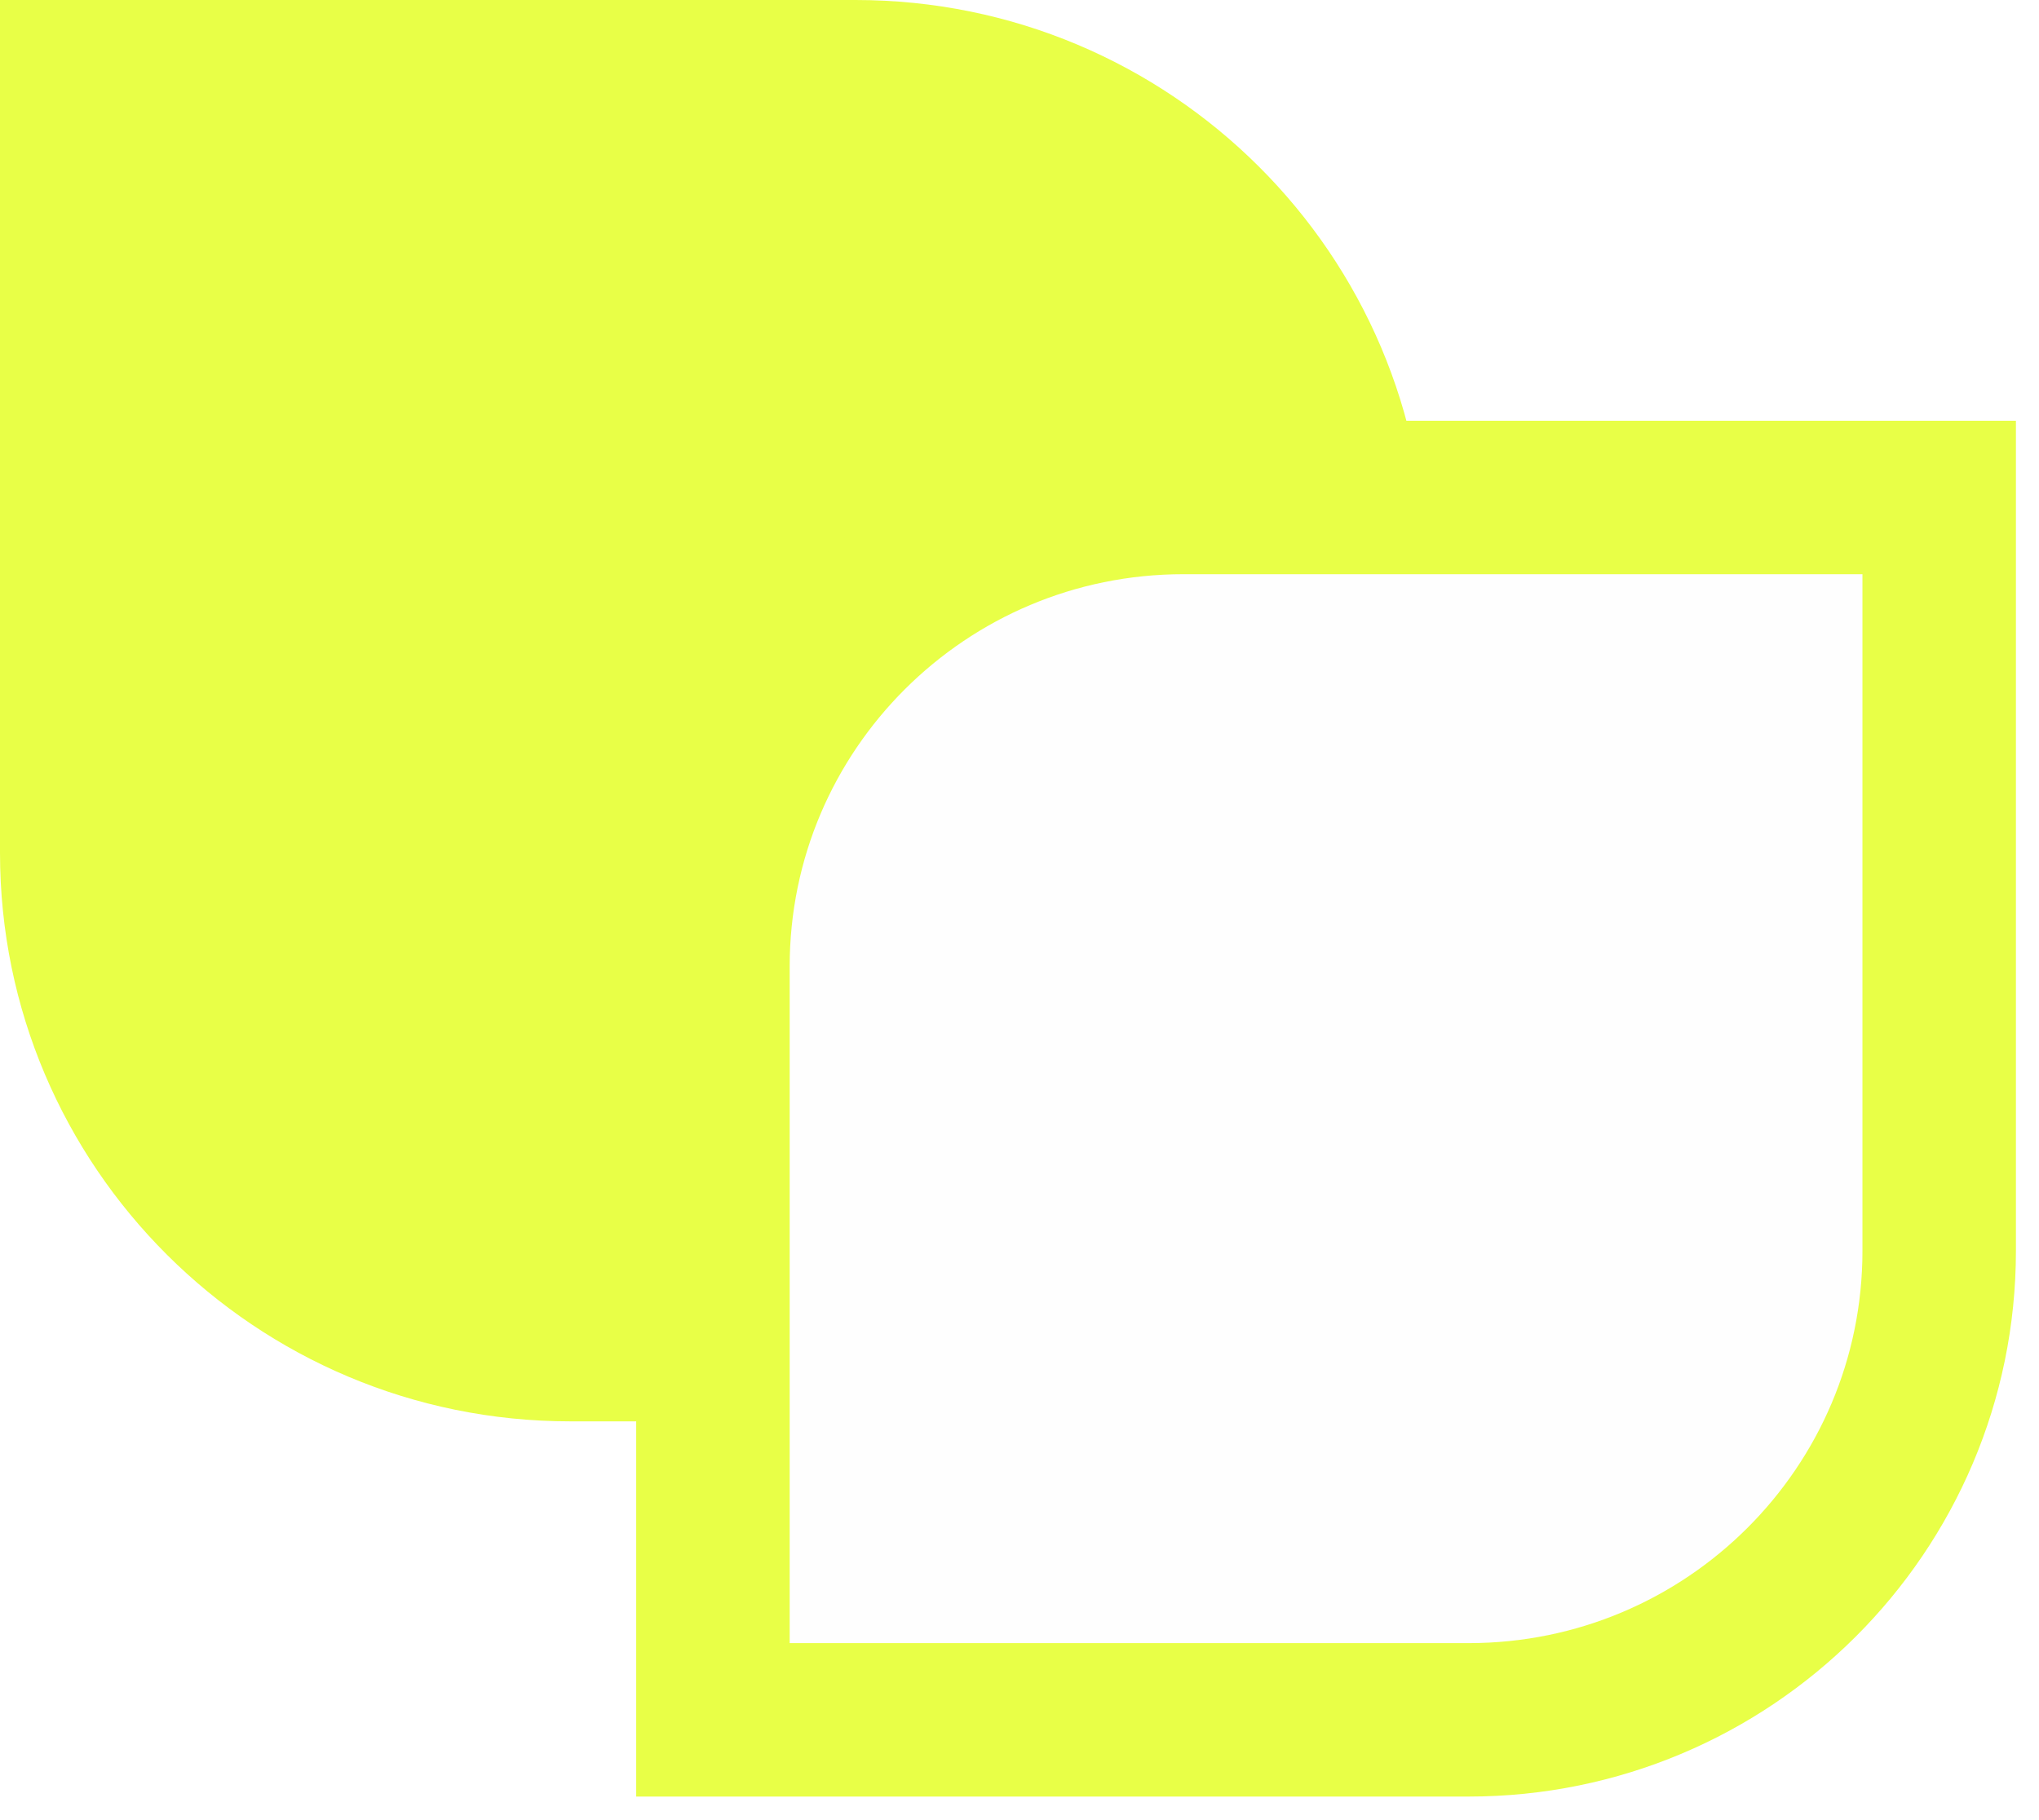
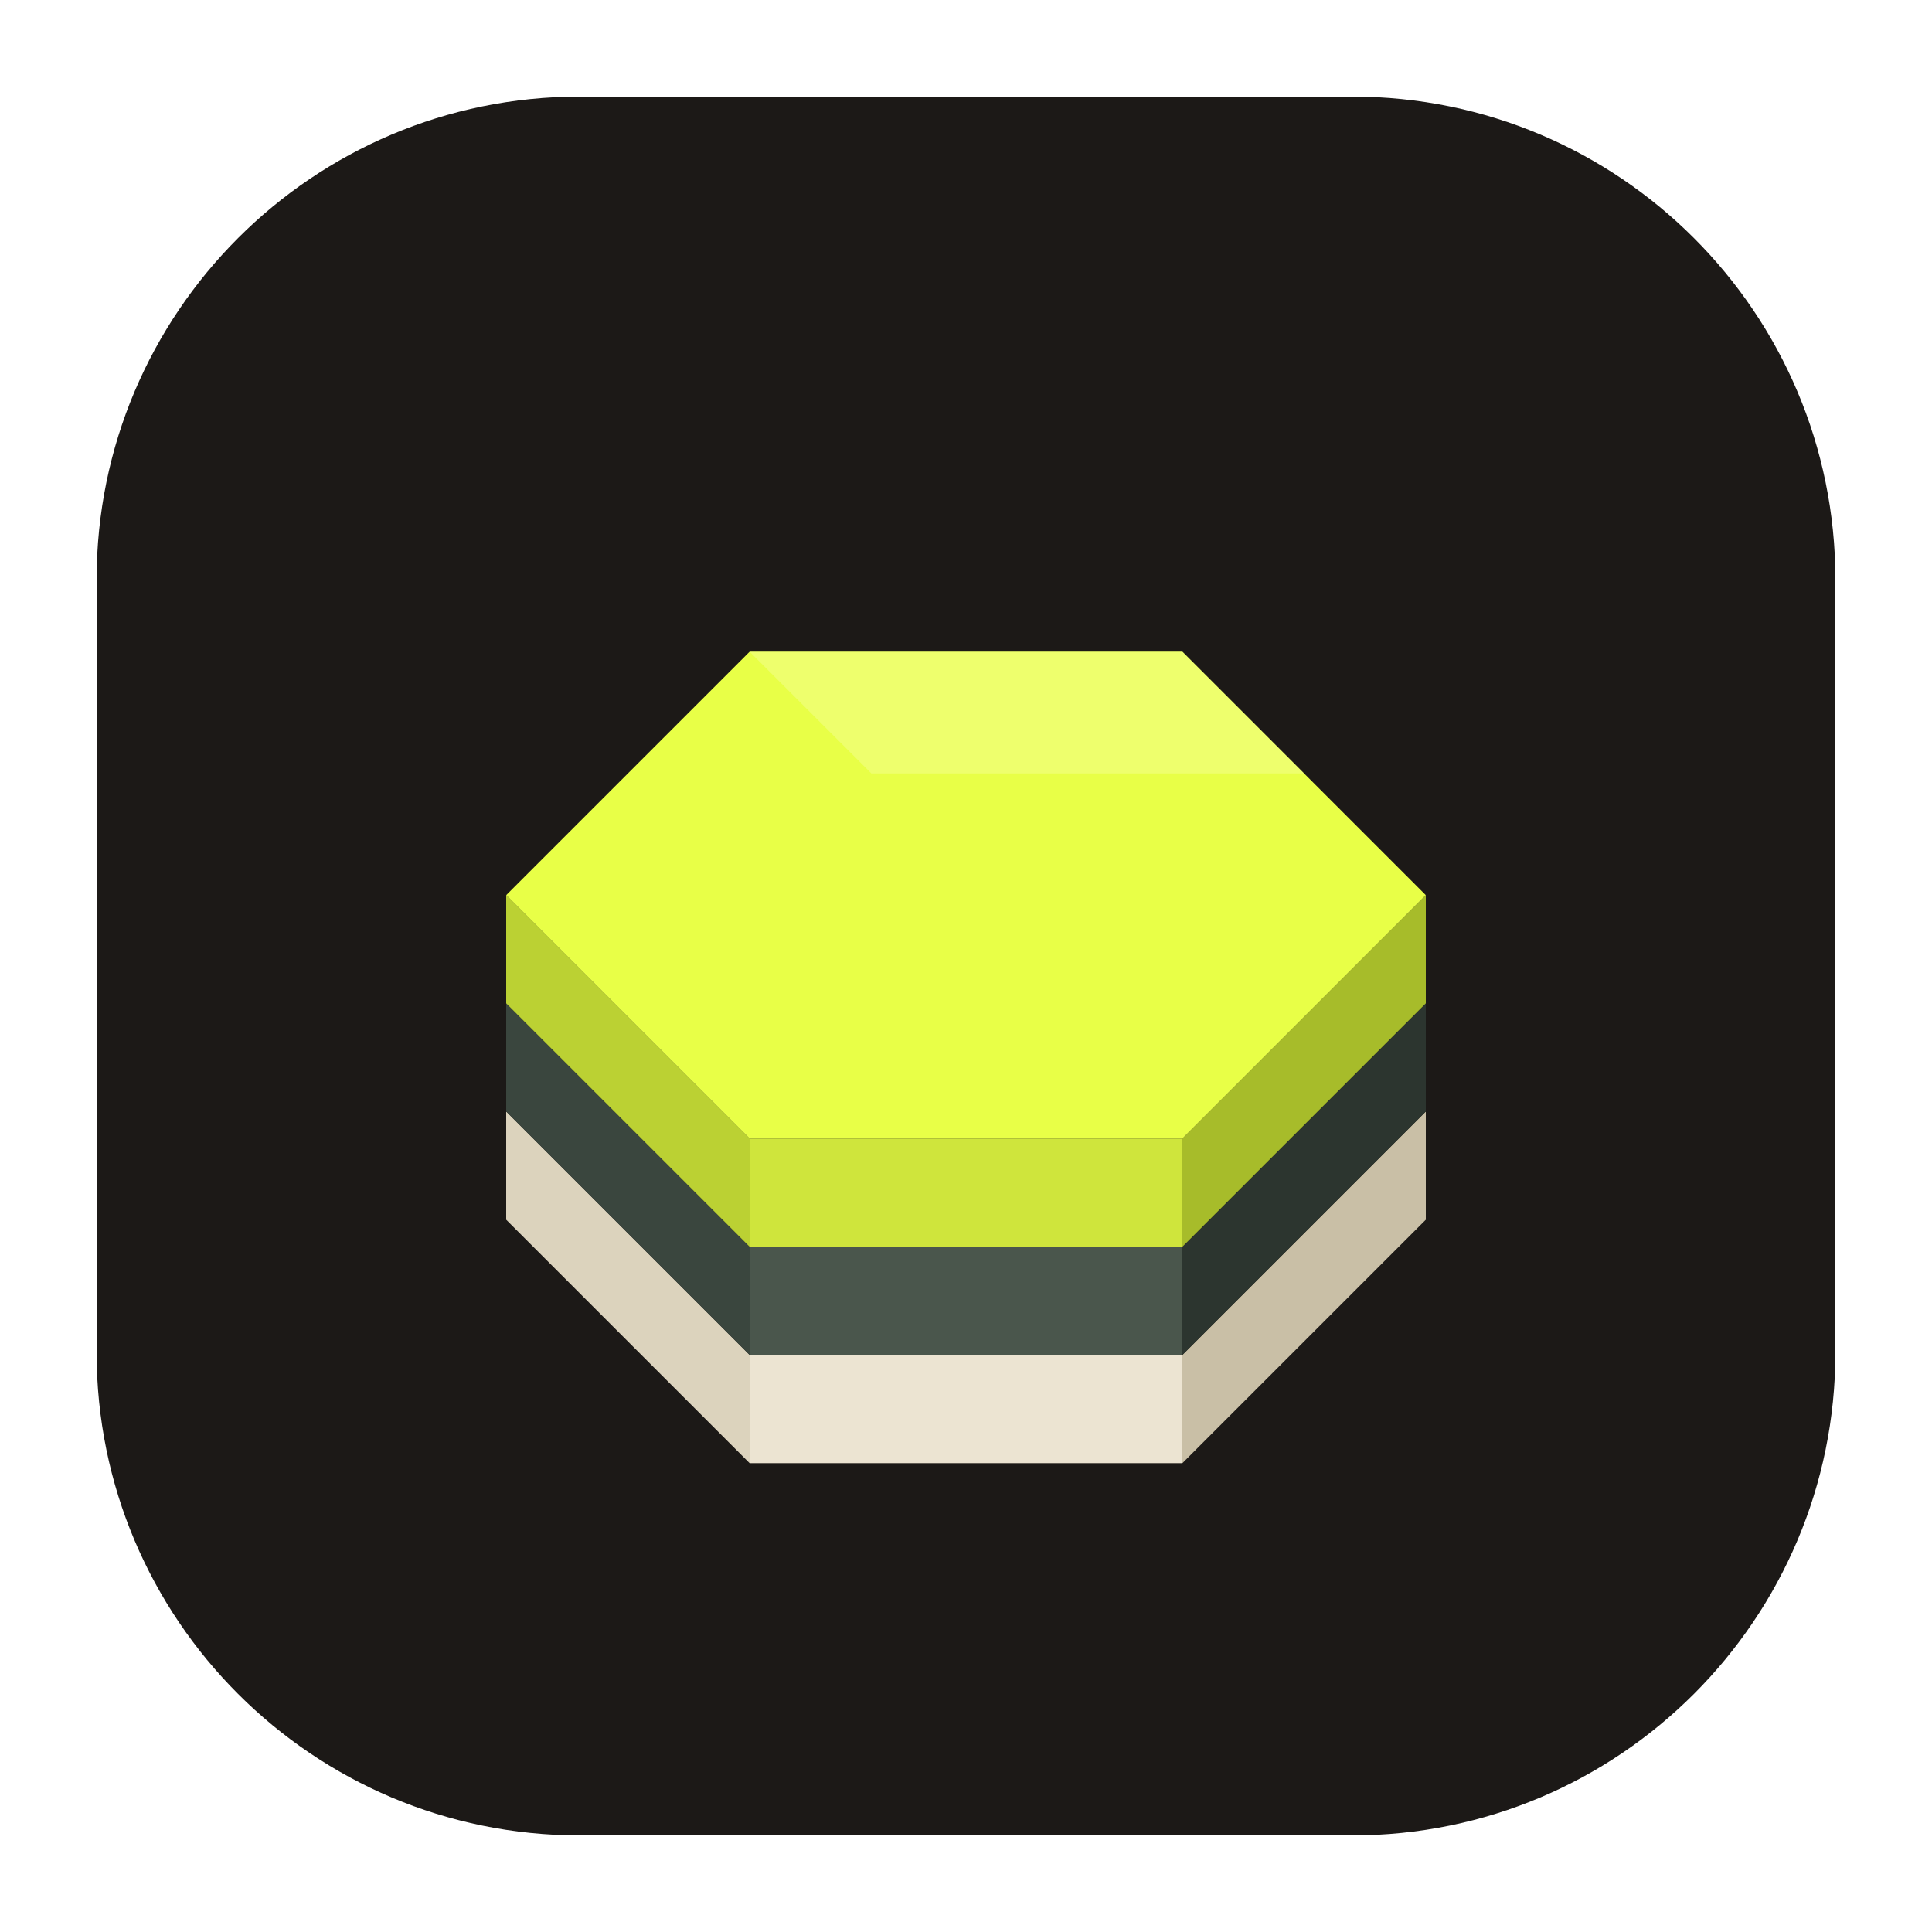
- <svg xmlns="http://www.w3.org/2000/svg" viewBox="0 0 186 166" fill="none">
-   <path d="M0 0H78.042C106.776 0 130.07 23.225 130.07 51.875V129.688H52.028C23.294 129.688 0 106.462 0 77.812V0Z" fill="#E8FF47" />
-   <path d="M107.958 45.391C84.252 45.391 65.035 64.551 65.035 88.188V156.922H133.972C157.677 156.922 176.895 137.761 176.895 114.125V45.391H107.958Z" fill="#FEFEFE" stroke="#E8FF47" stroke-width="14" />
+ <svg xmlns="http://www.w3.org/2000/svg" width="120" height="120" viewBox="0 0 120 120" role="img" aria-label="Bookone Studio">
+   <rect x="6" y="6" width="108" height="108" rx="30" fill="#1C1917" />
+   <g transform="translate(60 64) scale(0.42) translate(-100 -100)">
+     <polygon points="32,112 68,148 68,164 32,128" fill="#DCD3BD" />
+     <polygon points="68,148 132,148 132,164 68,164" fill="#ECE4D2" />
+     <polygon points="132,148 168,112 168,128 132,164" fill="#C9BFA6" />
+     <polygon points="32,96 68,132 68,148 32,112" fill="#3A463E" />
+     <polygon points="68,132 132,132 132,148 68,148" fill="#4A564C" />
+     <polygon points="132,132 168,96 168,112 132,148" fill="#2C352F" />
+     <polygon points="32,80 68,116 68,132 32,96" fill="#BBD133" />
+     <polygon points="68,116 132,116 132,132 68,132" fill="#CFE53C" />
+     <polygon points="132,116 168,80 168,96 132,132" fill="#A7BC2A" />
+     <polygon points="68,44 132,44 168,80 132,116 68,116 32,80" fill="#E8FF47" />
+     <polygon points="68,44 132,44 150,62 86,62" fill="#F2FF8C" opacity="0.55" />
+   </g>
</svg>
